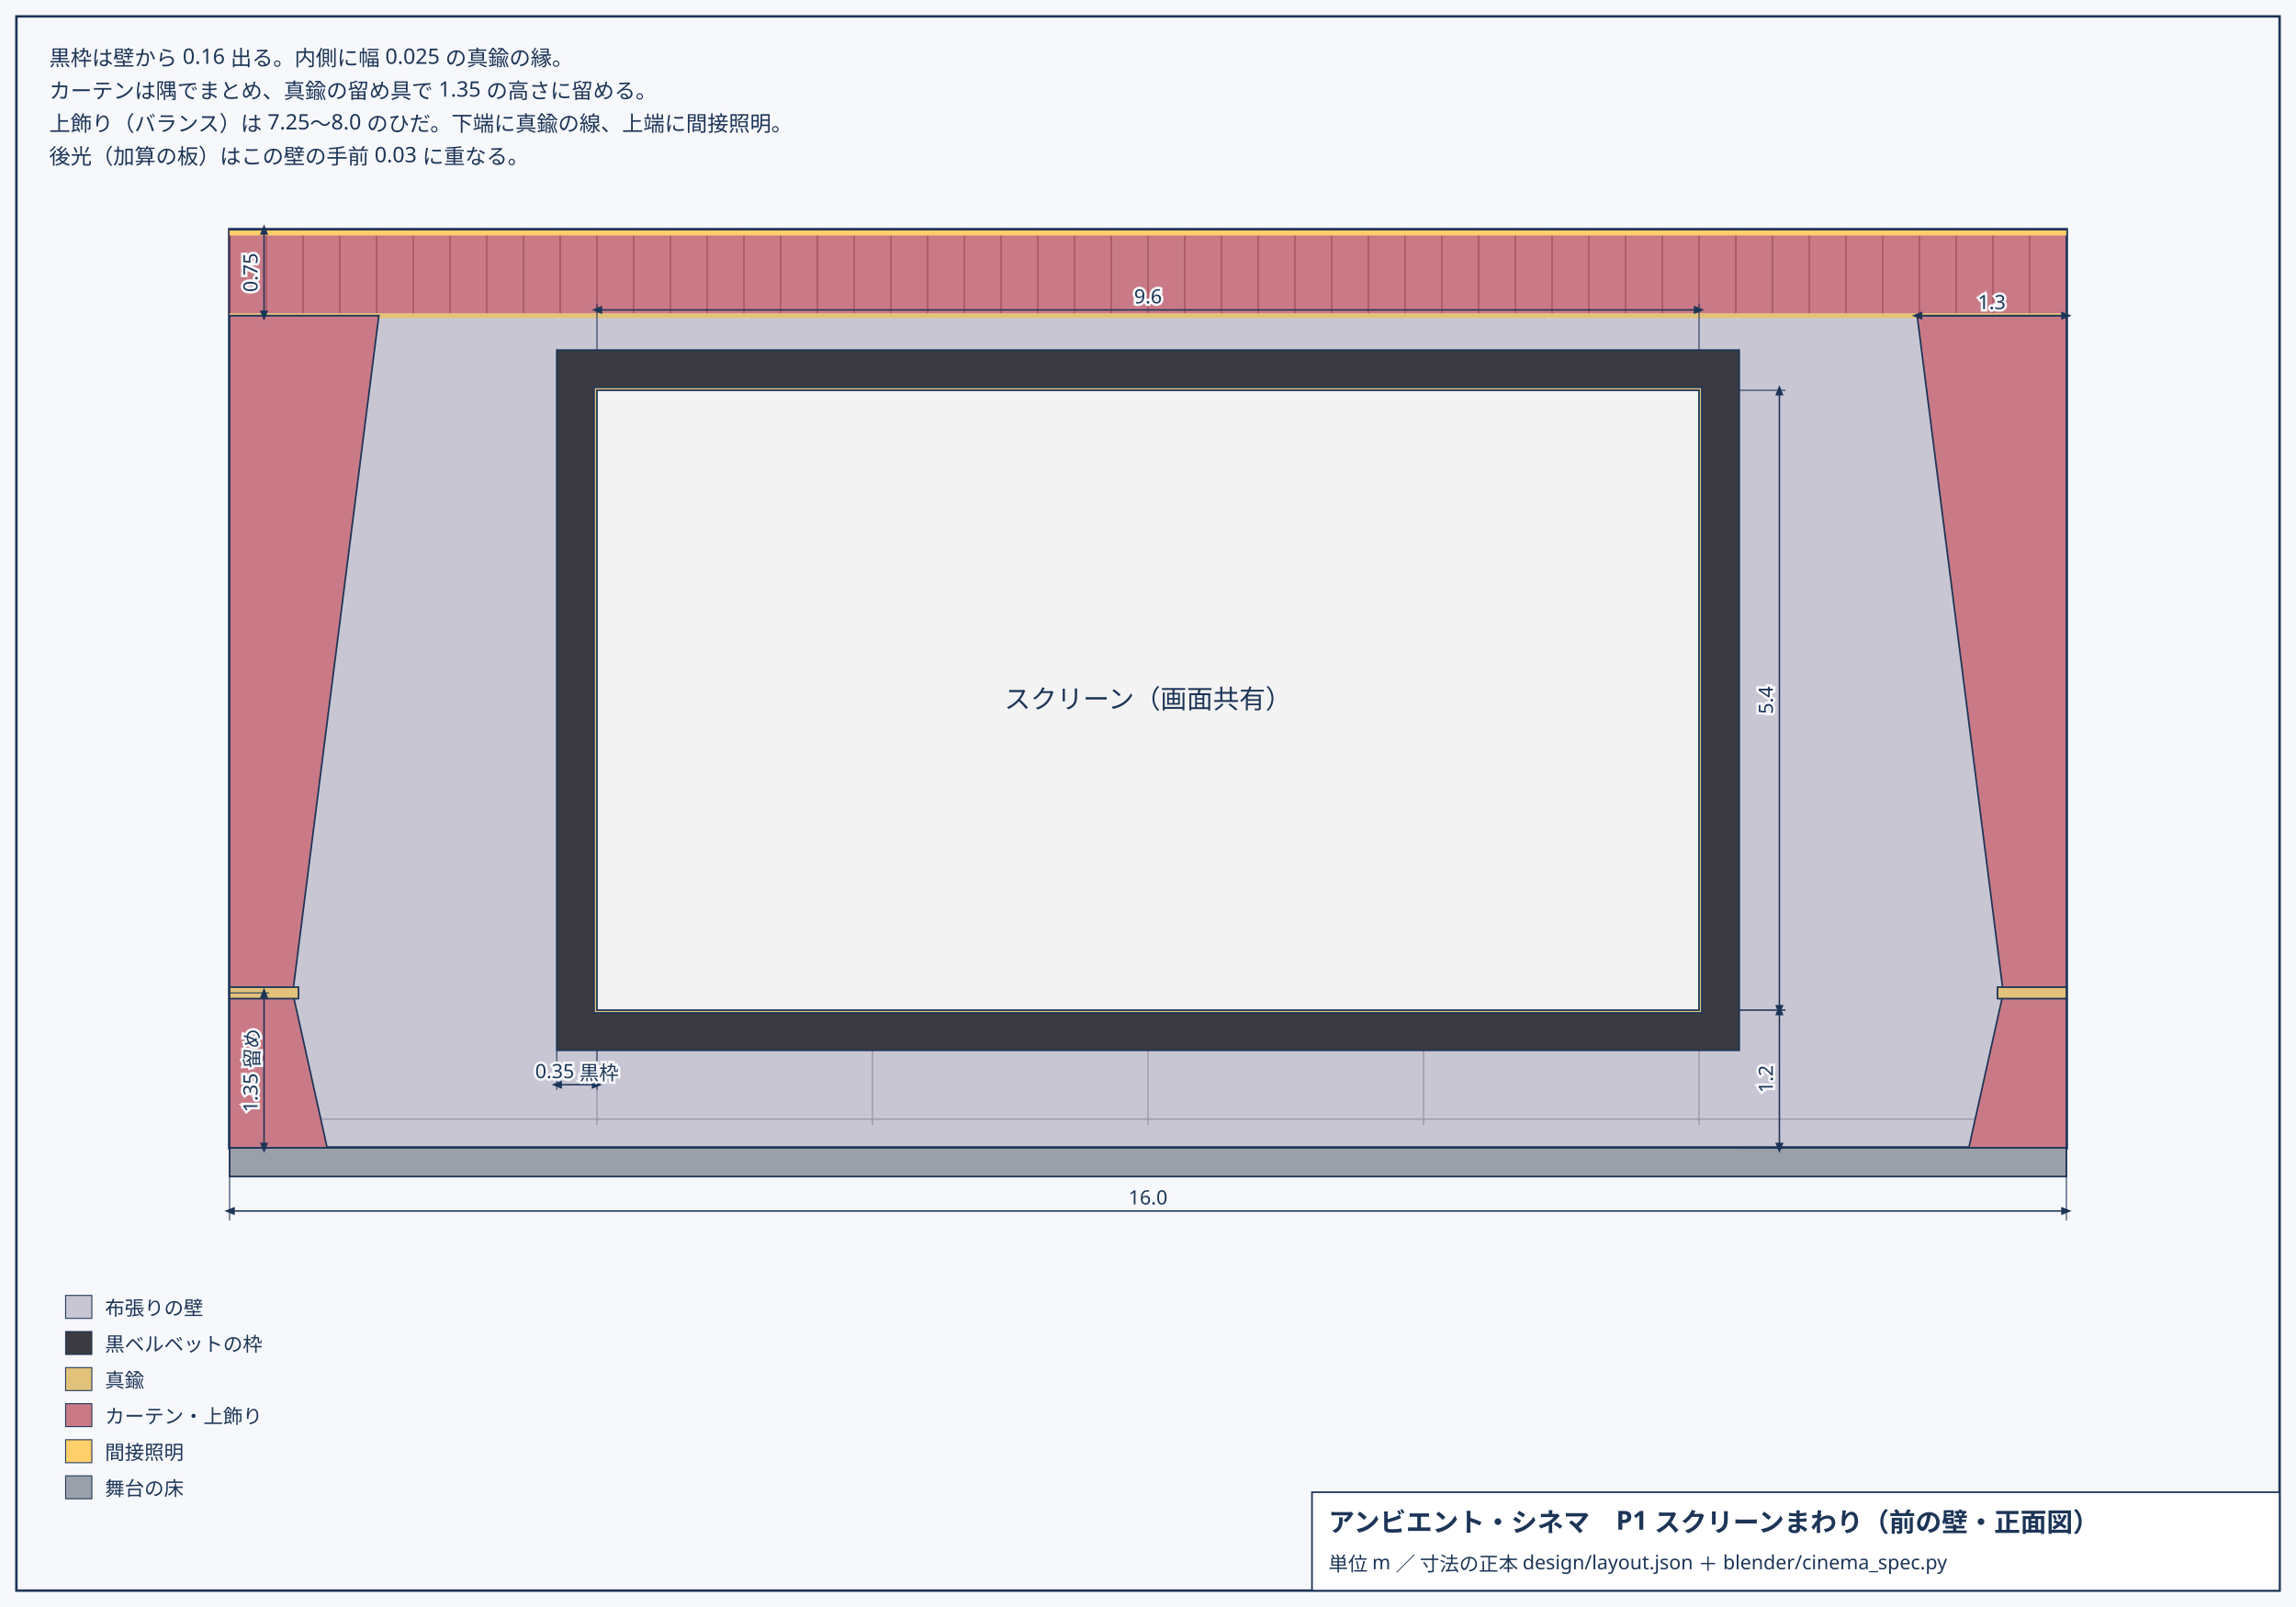
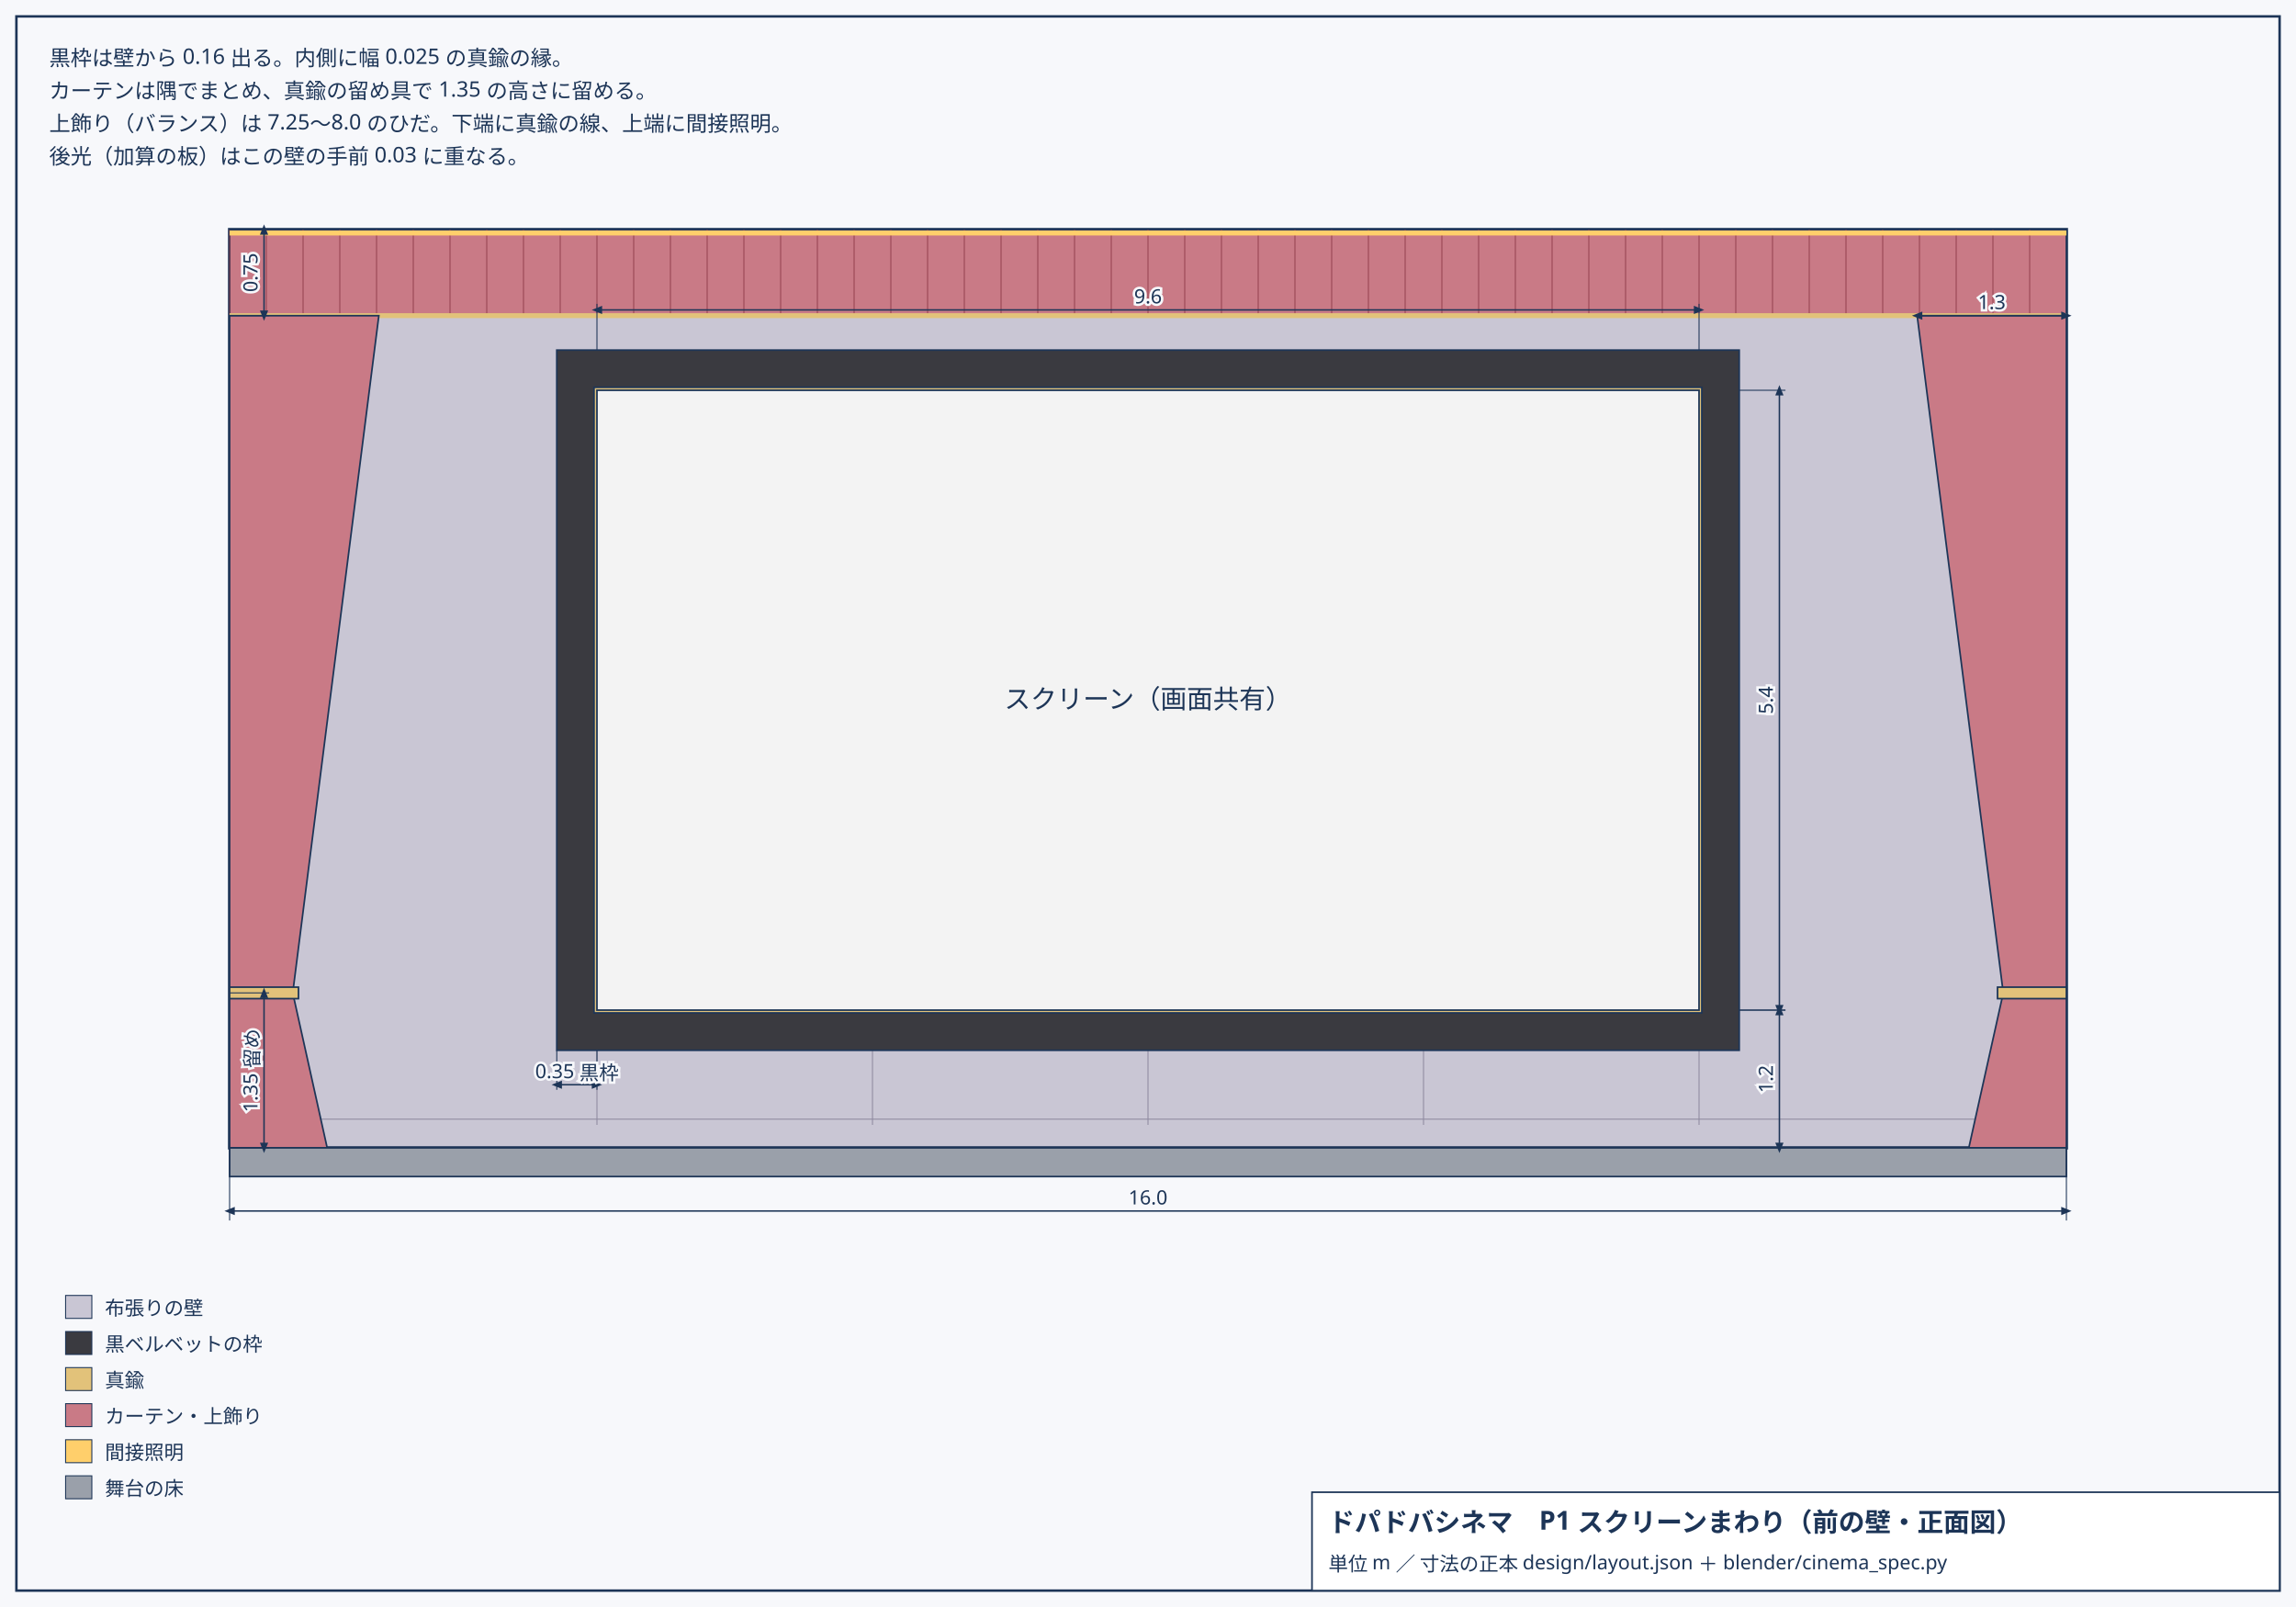
<svg xmlns="http://www.w3.org/2000/svg" viewBox="0 0 1400 980" width="1400" height="980" font-family="Noto Sans JP, Yu Gothic, Meiryo, sans-serif">
  <rect width="100%" height="100%" fill="#f7f8fb" />
  <defs>
    <marker id="a" viewBox="0 0 10 10" refX="5" refY="5" markerWidth="7" markerHeight="7" orient="auto-start-reverse">
      <path d="M0,1 L10,5 L0,9 z" fill="#1d3557" />
    </marker>
  </defs>
  <rect x="140.0" y="140.0" width="1120.0" height="560.0" fill="#c9c6d4" fill-opacity="1" stroke="#1d3557" stroke-width="2" />
  <line x1="364.0" y1="686.0" x2="364.0" y2="640.5" stroke="#8f8aa0" stroke-width="0.6" />
  <line x1="532.0" y1="686.0" x2="532.0" y2="640.5" stroke="#8f8aa0" stroke-width="0.6" />
  <line x1="700.0" y1="686.0" x2="700.0" y2="640.5" stroke="#8f8aa0" stroke-width="0.6" />
  <line x1="868.0" y1="686.0" x2="868.0" y2="640.5" stroke="#8f8aa0" stroke-width="0.6" />
  <line x1="1036.0" y1="686.0" x2="1036.0" y2="640.5" stroke="#8f8aa0" stroke-width="0.6" />
  <line x1="140.0" y1="682.5" x2="1260.0" y2="682.5" stroke="#8f8aa0" stroke-width="0.6" />
  <rect x="339.5" y="213.5" width="721.0" height="427.0" fill="#3a3a40" fill-opacity="1" stroke="#1d3557" stroke-width="1" />
  <rect x="362.2" y="236.2" width="675.5" height="381.5" fill="#e2c27a" fill-opacity="1" stroke="#1d3557" stroke-width="1" />
  <rect x="364.0" y="238.0" width="672.0" height="378.0" fill="#f3f3f3" fill-opacity="1" stroke="#1d3557" stroke-width="1" />
  <text x="700.0" y="432.0" font-size="16" text-anchor="middle" fill="#1d3557" font-weight="normal">スクリーン（画面共有）</text>
  <rect x="140.0" y="140.0" width="1120.0" height="52.5" fill="#c97a86" fill-opacity="1" stroke="#1d3557" stroke-width="1" />
  <line x1="140.0" y1="192.5" x2="140.0" y2="140.0" stroke="#8e3b48" stroke-width="0.5" />
  <line x1="162.4" y1="192.5" x2="162.4" y2="140.0" stroke="#8e3b48" stroke-width="0.5" />
  <line x1="184.8" y1="192.5" x2="184.8" y2="140.0" stroke="#8e3b48" stroke-width="0.5" />
  <line x1="207.2" y1="192.5" x2="207.2" y2="140.0" stroke="#8e3b48" stroke-width="0.5" />
  <line x1="229.6" y1="192.5" x2="229.6" y2="140.0" stroke="#8e3b48" stroke-width="0.5" />
  <line x1="252.0" y1="192.5" x2="252.0" y2="140.0" stroke="#8e3b48" stroke-width="0.5" />
  <line x1="274.4" y1="192.5" x2="274.4" y2="140.0" stroke="#8e3b48" stroke-width="0.5" />
  <line x1="296.8" y1="192.5" x2="296.8" y2="140.0" stroke="#8e3b48" stroke-width="0.5" />
  <line x1="319.2" y1="192.5" x2="319.2" y2="140.0" stroke="#8e3b48" stroke-width="0.5" />
  <line x1="341.6" y1="192.5" x2="341.6" y2="140.0" stroke="#8e3b48" stroke-width="0.5" />
  <line x1="364.0" y1="192.5" x2="364.0" y2="140.0" stroke="#8e3b48" stroke-width="0.5" />
  <line x1="386.4" y1="192.5" x2="386.4" y2="140.0" stroke="#8e3b48" stroke-width="0.5" />
  <line x1="408.8" y1="192.5" x2="408.8" y2="140.0" stroke="#8e3b48" stroke-width="0.5" />
  <line x1="431.2" y1="192.5" x2="431.2" y2="140.0" stroke="#8e3b48" stroke-width="0.5" />
  <line x1="453.6" y1="192.5" x2="453.6" y2="140.0" stroke="#8e3b48" stroke-width="0.5" />
  <line x1="476.0" y1="192.5" x2="476.0" y2="140.0" stroke="#8e3b48" stroke-width="0.5" />
  <line x1="498.4" y1="192.5" x2="498.4" y2="140.0" stroke="#8e3b48" stroke-width="0.5" />
  <line x1="520.8" y1="192.5" x2="520.8" y2="140.0" stroke="#8e3b48" stroke-width="0.5" />
  <line x1="543.2" y1="192.5" x2="543.2" y2="140.0" stroke="#8e3b48" stroke-width="0.5" />
  <line x1="565.6" y1="192.5" x2="565.6" y2="140.0" stroke="#8e3b48" stroke-width="0.5" />
  <line x1="588.0" y1="192.5" x2="588.0" y2="140.0" stroke="#8e3b48" stroke-width="0.5" />
  <line x1="610.4" y1="192.5" x2="610.4" y2="140.0" stroke="#8e3b48" stroke-width="0.5" />
  <line x1="632.8" y1="192.5" x2="632.8" y2="140.0" stroke="#8e3b48" stroke-width="0.5" />
  <line x1="655.2" y1="192.5" x2="655.2" y2="140.0" stroke="#8e3b48" stroke-width="0.5" />
  <line x1="677.6" y1="192.5" x2="677.6" y2="140.0" stroke="#8e3b48" stroke-width="0.5" />
  <line x1="700.0" y1="192.5" x2="700.0" y2="140.0" stroke="#8e3b48" stroke-width="0.5" />
  <line x1="722.4" y1="192.5" x2="722.4" y2="140.0" stroke="#8e3b48" stroke-width="0.5" />
  <line x1="744.8" y1="192.5" x2="744.8" y2="140.0" stroke="#8e3b48" stroke-width="0.5" />
  <line x1="767.2" y1="192.5" x2="767.2" y2="140.0" stroke="#8e3b48" stroke-width="0.5" />
  <line x1="789.6" y1="192.5" x2="789.6" y2="140.0" stroke="#8e3b48" stroke-width="0.5" />
  <line x1="812.0" y1="192.5" x2="812.0" y2="140.0" stroke="#8e3b48" stroke-width="0.5" />
  <line x1="834.4" y1="192.5" x2="834.4" y2="140.0" stroke="#8e3b48" stroke-width="0.5" />
  <line x1="856.8" y1="192.5" x2="856.8" y2="140.0" stroke="#8e3b48" stroke-width="0.5" />
  <line x1="879.2" y1="192.5" x2="879.2" y2="140.0" stroke="#8e3b48" stroke-width="0.5" />
  <line x1="901.6" y1="192.5" x2="901.6" y2="140.0" stroke="#8e3b48" stroke-width="0.5" />
  <line x1="924.0" y1="192.5" x2="924.0" y2="140.0" stroke="#8e3b48" stroke-width="0.5" />
  <line x1="946.4" y1="192.5" x2="946.4" y2="140.0" stroke="#8e3b48" stroke-width="0.5" />
  <line x1="968.8" y1="192.5" x2="968.8" y2="140.0" stroke="#8e3b48" stroke-width="0.5" />
  <line x1="991.2" y1="192.5" x2="991.2" y2="140.0" stroke="#8e3b48" stroke-width="0.5" />
  <line x1="1013.6" y1="192.5" x2="1013.6" y2="140.0" stroke="#8e3b48" stroke-width="0.5" />
  <line x1="1036.0" y1="192.5" x2="1036.0" y2="140.0" stroke="#8e3b48" stroke-width="0.5" />
  <line x1="1058.4" y1="192.5" x2="1058.4" y2="140.0" stroke="#8e3b48" stroke-width="0.5" />
  <line x1="1080.8" y1="192.5" x2="1080.8" y2="140.0" stroke="#8e3b48" stroke-width="0.5" />
  <line x1="1103.2" y1="192.5" x2="1103.2" y2="140.0" stroke="#8e3b48" stroke-width="0.5" />
  <line x1="1125.6" y1="192.5" x2="1125.6" y2="140.0" stroke="#8e3b48" stroke-width="0.5" />
  <line x1="1148.0" y1="192.5" x2="1148.0" y2="140.0" stroke="#8e3b48" stroke-width="0.5" />
  <line x1="1170.4" y1="192.5" x2="1170.4" y2="140.0" stroke="#8e3b48" stroke-width="0.5" />
  <line x1="1192.8" y1="192.5" x2="1192.8" y2="140.0" stroke="#8e3b48" stroke-width="0.5" />
  <line x1="1215.2" y1="192.5" x2="1215.2" y2="140.0" stroke="#8e3b48" stroke-width="0.5" />
  <line x1="1237.6" y1="192.5" x2="1237.6" y2="140.0" stroke="#8e3b48" stroke-width="0.5" />
  <line x1="140.0" y1="192.5" x2="1260.0" y2="192.5" stroke="#e2c27a" stroke-width="3" />
  <line x1="140.0" y1="142.1" x2="1260.0" y2="142.1" stroke="#ffcf6b" stroke-width="3" />
  <polygon points="231.0,192.5 140.0,192.5 140.0,605.5 140.0,700.0 199.5,700.0 178.5,605.5" fill="#c97a86" stroke="#1d3557" stroke-width="1" />
  <rect x="140.0" y="602.0" width="42.0" height="7.0" fill="#e2c27a" fill-opacity="1" stroke="#1d3557" stroke-width="1" />
  <polygon points="1169.0,192.5 1260.0,192.5 1260.0,605.5 1260.0,700.0 1200.5,700.0 1221.5,605.5" fill="#c97a86" stroke="#1d3557" stroke-width="1" />
  <rect x="1218.0" y="602.0" width="42.0" height="7.0" fill="#e2c27a" fill-opacity="1" stroke="#1d3557" stroke-width="1" />
  <rect x="140.0" y="700.0" width="1120.0" height="17.5" fill="#9aa0aa" fill-opacity="1" stroke="#1d3557" stroke-width="1" />
  <line x1="364.0" y1="213.5" x2="364.0" y2="185.3" stroke="#1d3557" stroke-width="0.6" />
  <line x1="1036.0" y1="213.5" x2="1036.0" y2="185.3" stroke="#1d3557" stroke-width="0.6" />
  <line x1="364.0" y1="189.0" x2="1036.0" y2="189.0" stroke="#1d3557" stroke-width="0.9" marker-start="url(#a)" marker-end="url(#a)" />
  <text x="700.0" y="185.0" font-size="12" text-anchor="middle" fill="#1d3557" transform="rotate(0.0 700.0 189.0)" paint-order="stroke" stroke="#f7f8fb" stroke-width="3">9.6</text>
  <line x1="1060.5" y1="616.0" x2="1088.7" y2="616.0" stroke="#1d3557" stroke-width="0.6" />
  <line x1="1060.5" y1="238.0" x2="1088.7" y2="238.0" stroke="#1d3557" stroke-width="0.6" />
  <line x1="1085.0" y1="616.0" x2="1085.0" y2="238.0" stroke="#1d3557" stroke-width="0.9" marker-start="url(#a)" marker-end="url(#a)" />
  <text x="1085.0" y="423.0" font-size="12" text-anchor="middle" fill="#1d3557" transform="rotate(-90.0 1085.0 427.0)" paint-order="stroke" stroke="#f7f8fb" stroke-width="3">5.4</text>
  <line x1="1060.5" y1="700.0" x2="1088.7" y2="700.0" stroke="#1d3557" stroke-width="0.6" />
  <line x1="1060.5" y1="616.0" x2="1088.7" y2="616.0" stroke="#1d3557" stroke-width="0.6" />
  <line x1="1085.0" y1="700.0" x2="1085.0" y2="616.0" stroke="#1d3557" stroke-width="0.9" marker-start="url(#a)" marker-end="url(#a)" />
  <text x="1085.0" y="654.0" font-size="12" text-anchor="middle" fill="#1d3557" transform="rotate(-90.0 1085.0 658.0)" paint-order="stroke" stroke="#f7f8fb" stroke-width="3">1.2</text>
  <line x1="339.5" y1="640.5" x2="339.5" y2="664.6" stroke="#1d3557" stroke-width="0.6" />
  <line x1="364.0" y1="640.5" x2="364.0" y2="664.6" stroke="#1d3557" stroke-width="0.6" />
  <line x1="339.5" y1="661.5" x2="364.0" y2="661.5" stroke="#1d3557" stroke-width="0.9" marker-start="url(#a)" marker-end="url(#a)" />
  <text x="351.8" y="657.5" font-size="12" text-anchor="middle" fill="#1d3557" transform="rotate(0.0 351.8 661.5)" paint-order="stroke" stroke="#f7f8fb" stroke-width="3">0.35 黒枠</text>
  <line x1="1169.0" y1="192.5" x2="1169.0" y2="192.5" stroke="#1d3557" stroke-width="0.6" />
  <line x1="1260.0" y1="192.5" x2="1260.0" y2="192.5" stroke="#1d3557" stroke-width="0.6" />
  <line x1="1169.0" y1="192.5" x2="1260.0" y2="192.5" stroke="#1d3557" stroke-width="0.9" marker-start="url(#a)" marker-end="url(#a)" />
  <text x="1214.5" y="188.5" font-size="12" text-anchor="middle" fill="#1d3557" transform="rotate(0.0 1214.5 192.5)" paint-order="stroke" stroke="#f7f8fb" stroke-width="3">1.3</text>
  <line x1="140.0" y1="192.5" x2="164.1" y2="192.5" stroke="#1d3557" stroke-width="0.6" />
  <line x1="140.0" y1="140.0" x2="164.1" y2="140.0" stroke="#1d3557" stroke-width="0.6" />
  <line x1="161.0" y1="192.5" x2="161.0" y2="140.0" stroke="#1d3557" stroke-width="0.9" marker-start="url(#a)" marker-end="url(#a)" />
  <text x="161.0" y="162.2" font-size="12" text-anchor="middle" fill="#1d3557" transform="rotate(-90.0 161.0 166.2)" paint-order="stroke" stroke="#f7f8fb" stroke-width="3">0.75</text>
  <line x1="140.0" y1="700.0" x2="164.1" y2="700.0" stroke="#1d3557" stroke-width="0.6" />
  <line x1="140.0" y1="605.5" x2="164.1" y2="605.5" stroke="#1d3557" stroke-width="0.6" />
  <line x1="161.0" y1="700.0" x2="161.0" y2="605.5" stroke="#1d3557" stroke-width="0.9" marker-start="url(#a)" marker-end="url(#a)" />
  <text x="161.0" y="648.8" font-size="12" text-anchor="middle" fill="#1d3557" transform="rotate(-90.0 161.0 652.8)" paint-order="stroke" stroke="#f7f8fb" stroke-width="3">1.35 留め</text>
  <line x1="140.0" y1="700.0" x2="140.0" y2="744.3" stroke="#1d3557" stroke-width="0.6" />
  <line x1="1260.0" y1="700.0" x2="1260.0" y2="744.3" stroke="#1d3557" stroke-width="0.6" />
  <line x1="140.0" y1="738.5" x2="1260.0" y2="738.5" stroke="#1d3557" stroke-width="0.9" marker-start="url(#a)" marker-end="url(#a)" />
  <text x="700.0" y="734.5" font-size="12" text-anchor="middle" fill="#1d3557" transform="rotate(0.0 700.0 738.5)" paint-order="stroke" stroke="#f7f8fb" stroke-width="3">16.0</text>
  <rect x="40" y="790" width="16" height="14" fill="#c9c6d4" stroke="#1d3557" stroke-width="0.6" />
  <text x="64.0" y="802.0" font-size="12" text-anchor="start" fill="#1d3557" font-weight="normal">布張りの壁</text>
  <rect x="40" y="812" width="16" height="14" fill="#3a3a40" stroke="#1d3557" stroke-width="0.6" />
  <text x="64.0" y="824.0" font-size="12" text-anchor="start" fill="#1d3557" font-weight="normal">黒ベルベットの枠</text>
  <rect x="40" y="834" width="16" height="14" fill="#e2c27a" stroke="#1d3557" stroke-width="0.6" />
  <text x="64.0" y="846.0" font-size="12" text-anchor="start" fill="#1d3557" font-weight="normal">真鍮</text>
  <rect x="40" y="856" width="16" height="14" fill="#c97a86" stroke="#1d3557" stroke-width="0.6" />
  <text x="64.0" y="868.0" font-size="12" text-anchor="start" fill="#1d3557" font-weight="normal">カーテン・上飾り</text>
  <rect x="40" y="878" width="16" height="14" fill="#ffcf6b" stroke="#1d3557" stroke-width="0.6" />
  <text x="64.0" y="890.0" font-size="12" text-anchor="start" fill="#1d3557" font-weight="normal">間接照明</text>
  <rect x="40" y="900" width="16" height="14" fill="#9aa0aa" stroke="#1d3557" stroke-width="0.6" />
  <text x="64.0" y="912.0" font-size="12" text-anchor="start" fill="#1d3557" font-weight="normal">舞台の床</text>
  <text x="30.0" y="40.0" font-size="13" text-anchor="start" fill="#1d3557" font-weight="normal">黒枠は壁から 0.16 出る。内側に幅 0.025 の真鍮の縁。</text>
  <text x="30.0" y="60.0" font-size="13" text-anchor="start" fill="#1d3557" font-weight="normal">カーテンは隅でまとめ、真鍮の留め具で 1.35 の高さに留める。</text>
  <text x="30.0" y="80.0" font-size="13" text-anchor="start" fill="#1d3557" font-weight="normal">上飾り（バランス）は 7.25〜8.0 のひだ。下端に真鍮の線、上端に間接照明。</text>
  <text x="30.0" y="100.0" font-size="13" text-anchor="start" fill="#1d3557" font-weight="normal">後光（加算の板）はこの壁の手前 0.03 に重なる。</text>
  <rect x="10" y="10" width="1380" height="960" fill="none" stroke="#1d3557" stroke-width="1.5" />
  <rect x="800" y="910" width="590" height="60" fill="#fff" stroke="#1d3557" />
-   <text x="810" y="934" font-size="16" fill="#1d3557" font-weight="bold">アンビエント・シネマ　P1 スクリーンまわり（前の壁・正面図）</text>
+   <text x="810" y="934" font-size="16" fill="#1d3557" font-weight="bold">ドパドバシネマ　P1 スクリーンまわり（前の壁・正面図）</text>
  <text x="810" y="958" font-size="12" fill="#1d3557">単位 m ／ 寸法の正本 design/layout.json ＋ blender/cinema_spec.py</text>
</svg>
